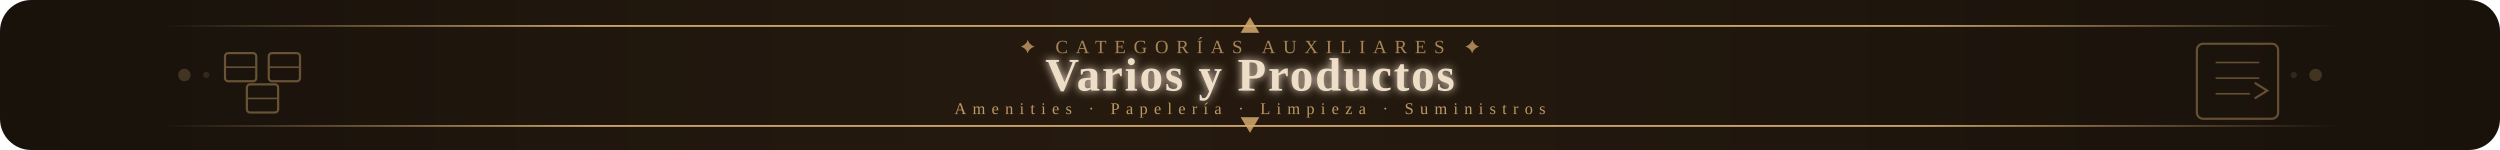
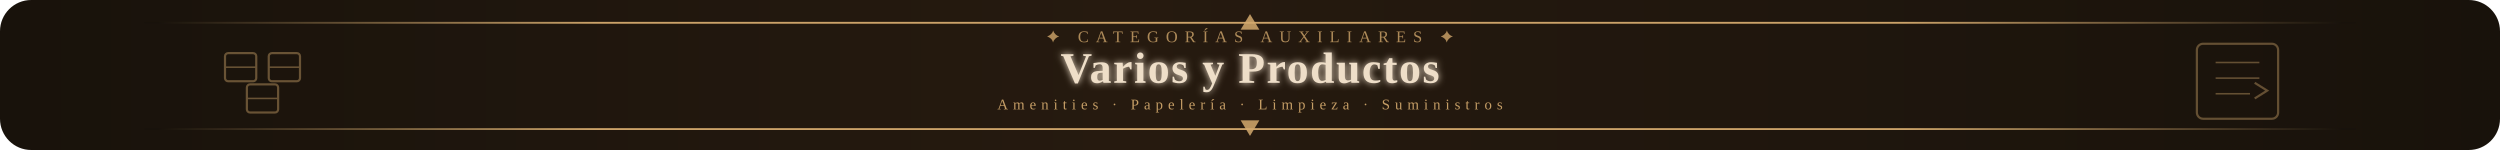
<svg xmlns="http://www.w3.org/2000/svg" width="100%" height="100%" viewBox="0 0 1600 96" preserveAspectRatio="xMidYMid slice">
  <defs>
    <linearGradient id="bg" x1="0%" y1="0%" x2="100%" y2="0%">
      <stop offset="0%" stop-color="#18120b" />
      <stop offset="45%" stop-color="#261a0f" />
      <stop offset="100%" stop-color="#18120b" />
    </linearGradient>
    <linearGradient id="line" x1="0%" y1="0%" x2="100%" y2="0%">
      <stop offset="0%" stop-color="#18120b" />
      <stop offset="20%" stop-color="#d3a96d" />
      <stop offset="80%" stop-color="#d3a96d" />
      <stop offset="100%" stop-color="#18120b" />
    </linearGradient>
    <filter id="softGlow" x="-20%" y="-20%" width="140%" height="140%">
-       <feGaussianBlur stdDeviation="2.8" result="blur" />
+       <feGaussianBlur stdDeviation="2.4" result="blur" />
      <feMerge>
        <feMergeNode in="blur" />
        <feMergeNode in="SourceGraphic" />
      </feMerge>
    </filter>
  </defs>
  <rect x="0" y="0" width="1600" height="96" rx="20" fill="url(#bg)" />
-   <rect x="92" y="16" width="1416" height="1.2" rx="1" fill="url(#line)" opacity="0.95" />
-   <rect x="92" y="80" width="1416" height="1.2" rx="1" fill="url(#line)" opacity="0.95" />
-   <polygon points="800,11 806,21 794,21" fill="#d3a96d" opacity="0.85" />
-   <polygon points="800,85 806,75 794,75" fill="#d3a96d" opacity="0.85" />
+   <rect x="92" y="14" width="1416" height="1.2" rx="1" fill="url(#line)" opacity="0.95" />
+   <rect x="92" y="82" width="1416" height="1.2" rx="1" fill="url(#line)" opacity="0.95" />
+   <polygon points="800,9 806,19 794,19" fill="#d3a96d" opacity="0.85" />
+   <polygon points="800,87 806,77 794,77" fill="#d3a96d" opacity="0.85" />
  <g opacity="0.42" transform="translate(168,24)" stroke="#d3a96d" fill="none">
    <rect x="-24" y="10" width="20" height="18" rx="2" stroke-width="1.4" />
    <rect x="4" y="10" width="20" height="18" rx="2" stroke-width="1.4" />
    <rect x="-10" y="30" width="20" height="18" rx="2" stroke-width="1.4" />
    <line x1="-24" y1="19" x2="-4" y2="19" stroke-width="1" />
    <line x1="4" y1="19" x2="24" y2="19" stroke-width="1" />
    <line x1="-10" y1="39" x2="10" y2="39" stroke-width="1" />
  </g>
  <g opacity="0.40" transform="translate(1432,26)">
    <rect x="-26" y="2" width="52" height="48" rx="4" fill="none" stroke="#d3a96d" stroke-width="1.4" />
    <line x1="-14" y1="14" x2="14" y2="14" stroke="#d3a96d" stroke-width="1" />
    <line x1="-14" y1="24" x2="14" y2="24" stroke="#d3a96d" stroke-width="1" />
    <line x1="-14" y1="34" x2="8" y2="34" stroke="#d3a96d" stroke-width="1" />
    <polyline points="11,27 19,32 11,37" fill="none" stroke="#d3a96d" stroke-width="1.4" />
  </g>
-   <circle cx="118" cy="48" r="4" fill="#d3a96d" opacity="0.22" />
-   <circle cx="1482" cy="48" r="4" fill="#d3a96d" opacity="0.22" />
-   <circle cx="132" cy="48" r="2" fill="#d3a96d" opacity="0.14" />
-   <circle cx="1468" cy="48" r="2" fill="#d3a96d" opacity="0.14" />
-   <text x="800" y="34" text-anchor="middle" font-family="Georgia, 'Times New Roman', serif" font-size="12" font-weight="400" letter-spacing="5" fill="#d3a96d" opacity="0.74">✦ CATEGORÍAS AUXILIARES ✦</text>
-   <text x="800" y="58" text-anchor="middle" font-family="Georgia, 'Times New Roman', serif" font-size="30" font-weight="700" letter-spacing="1.2" fill="#eedec8" filter="url(#softGlow)">Varios y Productos</text>
-   <text x="800" y="73" text-anchor="middle" font-family="Georgia, 'Times New Roman', serif" font-size="10.5" font-weight="400" letter-spacing="4" fill="#d3a96d" opacity="0.88">Amenities · Papelería · Limpieza · Suministros</text>
+   <text x="800" y="27" text-anchor="middle" font-family="Georgia, 'Times New Roman', serif" font-size="10.5" letter-spacing="4.5" fill="#d3a96d" opacity="0.78">✦ CATEGORÍAS AUXILIARES ✦</text>
+   <text x="800" y="53" text-anchor="middle" font-family="Georgia, 'Times New Roman', serif" font-size="28" font-weight="700" letter-spacing="1" fill="#eedec8" filter="url(#softGlow)">Varios y Productos</text>
+   <text x="800" y="70" text-anchor="middle" font-family="Georgia, 'Times New Roman', serif" font-size="9.5" letter-spacing="3.2" fill="#d3a96d" opacity="0.92">Amenities · Papelería · Limpieza · Suministros</text>
</svg>
